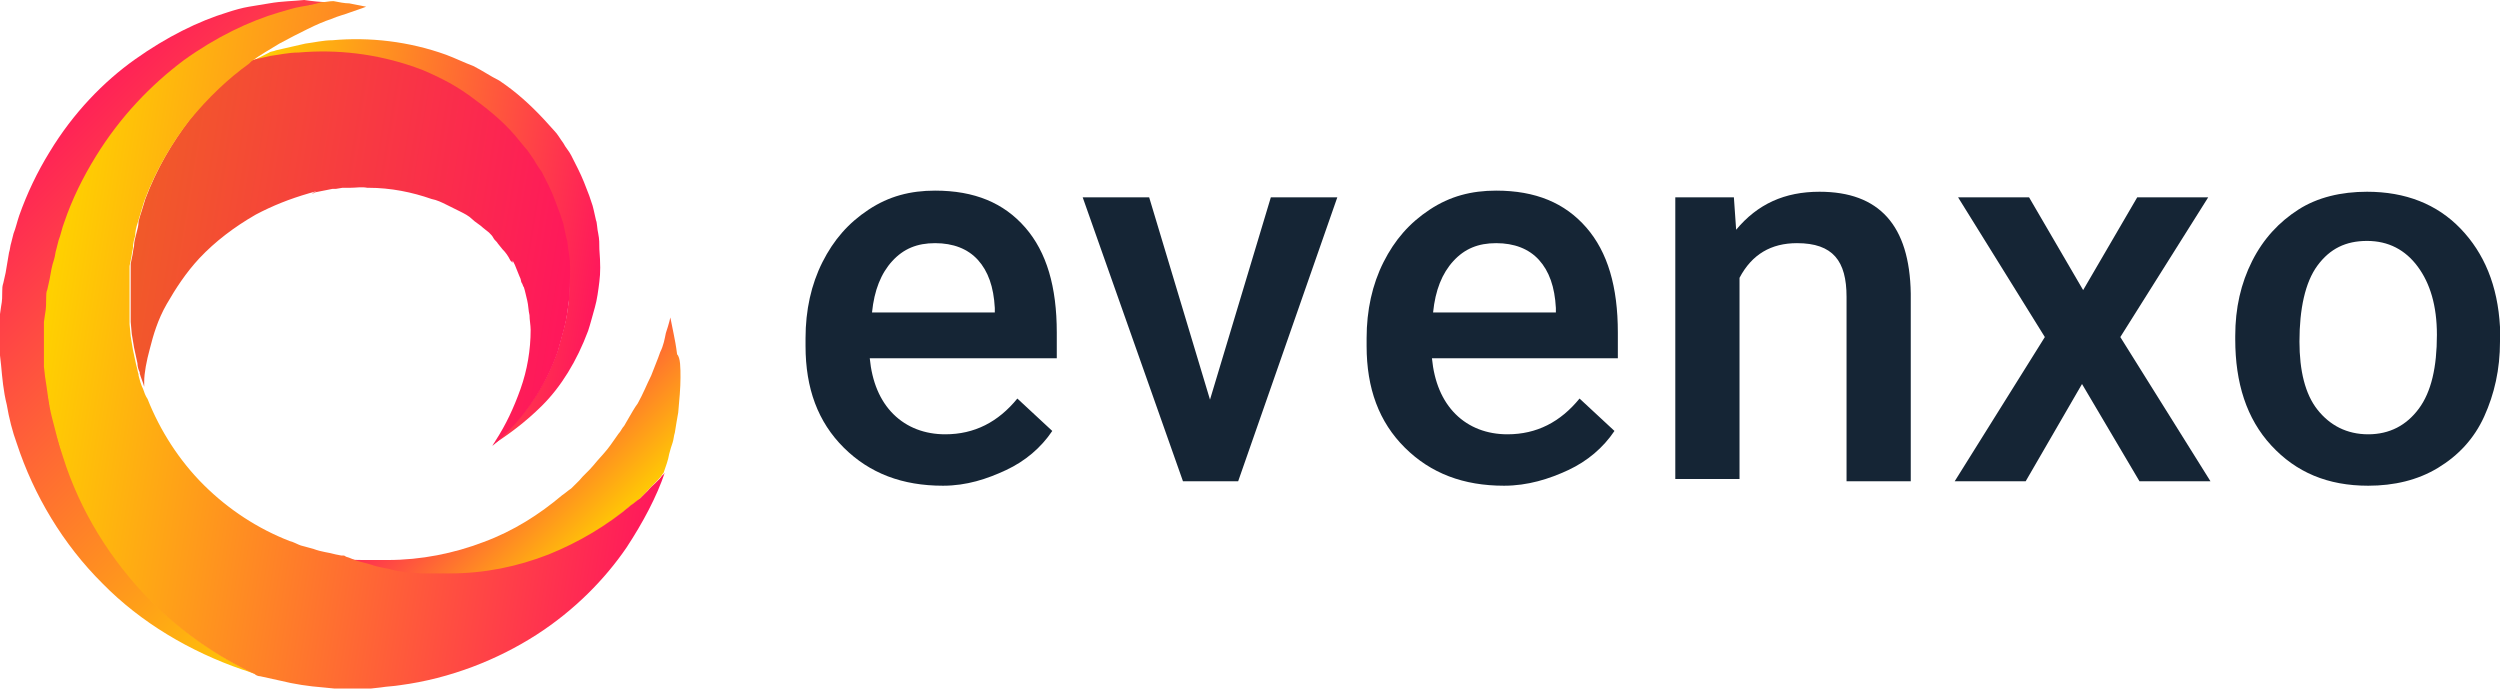
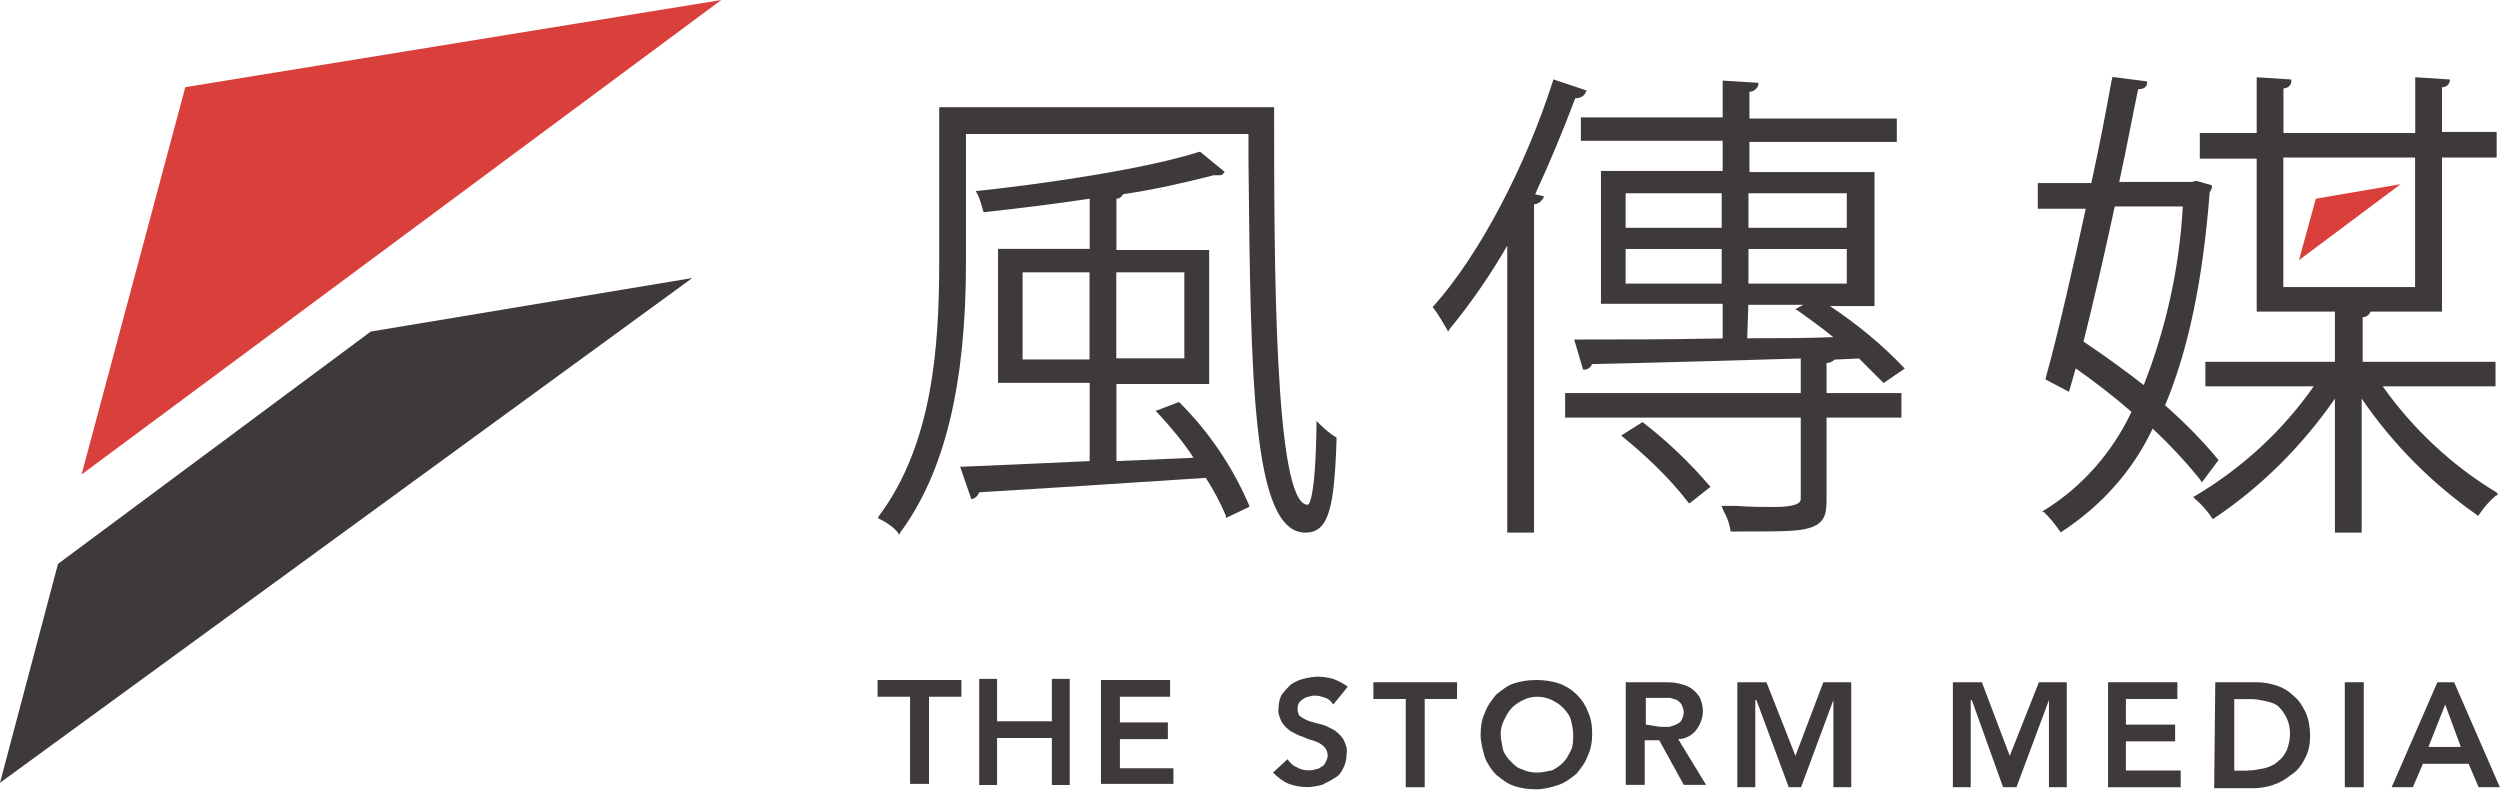
- <svg xmlns="http://www.w3.org/2000/svg" width="236" viewBox="0 0 236 65" fill="none">
-   <path d="M89.018 45.852C85.189 45.852 82.105 44.691 79.659 42.265C77.213 39.838 76.043 36.672 76.043 32.662V31.924C76.043 29.286 76.575 26.859 77.638 24.748C78.702 22.638 80.084 21.055 81.999 19.789C83.913 18.523 85.934 17.995 88.274 17.995C91.996 17.995 94.761 19.156 96.782 21.477C98.803 23.799 99.76 27.07 99.76 31.396V33.823H82.105C82.318 36.039 83.062 37.833 84.339 39.099C85.615 40.365 87.317 40.998 89.231 40.998C91.996 40.998 94.23 39.838 96.038 37.622L99.335 40.682C98.271 42.265 96.782 43.531 94.974 44.375C93.166 45.219 91.252 45.852 89.018 45.852ZM88.274 22.954C86.572 22.954 85.296 23.482 84.232 24.643C83.169 25.804 82.531 27.386 82.318 29.497H93.91V29.075C93.804 27.07 93.272 25.593 92.315 24.537C91.358 23.482 89.975 22.954 88.274 22.954Z" fill="#152535" class="logo-color" />
-   <path d="M114.224 37.727L119.967 18.628H126.242L116.883 45.43H111.672L102.206 18.628H108.481L114.224 37.727Z" fill="#152535" class="logo-color" />
-   <path d="M141.983 45.852C138.154 45.852 135.07 44.691 132.624 42.265C130.178 39.838 129.008 36.672 129.008 32.662V31.924C129.008 29.286 129.54 26.859 130.603 24.748C131.667 22.638 133.049 21.055 134.964 19.789C136.878 18.523 138.899 17.995 141.239 17.995C144.961 17.995 147.726 19.156 149.747 21.477C151.768 23.799 152.725 27.07 152.725 31.396V33.823H135.176C135.389 36.039 136.134 37.833 137.41 39.099C138.686 40.365 140.388 40.998 142.302 40.998C145.067 40.998 147.301 39.838 149.109 37.622L152.406 40.682C151.342 42.265 149.853 43.531 148.045 44.375C146.237 45.219 144.216 45.852 141.983 45.852ZM141.239 22.954C139.537 22.954 138.261 23.482 137.197 24.643C136.134 25.804 135.495 27.386 135.283 29.497H146.875V29.075C146.769 27.07 146.237 25.593 145.28 24.537C144.323 23.482 142.94 22.954 141.239 22.954Z" fill="#152535" class="logo-color" />
-   <path d="M163.679 18.628L163.892 21.688C165.912 19.261 168.465 18.101 171.762 18.101C177.399 18.101 180.27 21.266 180.376 27.703V45.43H174.314V28.019C174.314 26.331 173.995 25.065 173.251 24.221C172.506 23.377 171.336 22.954 169.635 22.954C167.189 22.954 165.381 24.01 164.211 26.226V45.219H158.148V18.628H163.679Z" fill="#152535" class="logo-color" />
-   <path d="M196.649 27.386L201.754 18.628H208.454L200.158 31.818L208.667 45.43H201.966L196.542 36.25L191.225 45.43H184.524L193.033 31.818L184.843 18.628H191.544L196.649 27.386Z" fill="#152535" class="logo-color" />
-   <path d="M211.007 31.713C211.007 29.075 211.539 26.753 212.602 24.643C213.666 22.532 215.155 20.95 216.963 19.789C218.771 18.628 221.004 18.101 223.45 18.101C227.066 18.101 230.044 19.261 232.278 21.583C234.511 23.904 235.787 26.964 236 30.868V32.24C236 34.878 235.468 37.2 234.511 39.31C233.554 41.42 232.065 43.003 230.151 44.164C228.236 45.325 226.003 45.852 223.557 45.852C219.728 45.852 216.75 44.586 214.41 42.053C212.07 39.521 211.007 36.144 211.007 32.029V31.713ZM217.069 32.24C217.069 34.984 217.601 37.2 218.771 38.677C219.941 40.154 221.536 40.998 223.557 40.998C225.577 40.998 227.173 40.154 228.343 38.571C229.512 36.989 230.044 34.667 230.044 31.607C230.044 28.864 229.406 26.753 228.236 25.17C227.066 23.588 225.471 22.743 223.45 22.743C221.43 22.743 219.941 23.482 218.771 25.065C217.601 26.648 217.069 29.18 217.069 32.24Z" fill="#152535" class="logo-color" />
-   <path d="M64.238 35.666C64.238 36.615 64.132 37.776 64.025 38.937C63.919 39.57 63.813 40.098 63.706 40.836C63.6 41.153 63.6 41.469 63.494 41.786C63.387 42.102 63.281 42.419 63.175 42.841C63.068 43.474 62.856 44.002 62.643 44.635C62.536 44.74 62.43 44.952 62.324 45.057C61.898 45.585 61.367 46.007 60.941 46.534C60.728 46.745 60.41 47.062 60.197 47.273C59.878 47.484 59.665 47.695 59.346 47.906C57.112 49.805 54.56 51.388 51.582 52.549C48.711 53.71 45.52 54.343 42.223 54.343C41.797 54.343 41.372 54.343 40.947 54.343H40.521H40.415H40.202H39.777C39.245 54.237 38.713 54.237 38.181 54.237C37.969 54.237 37.65 54.237 37.437 54.132L36.905 54.026C36.161 53.815 35.523 53.815 34.778 53.499L33.608 53.182C33.183 53.077 32.864 52.865 32.438 52.76C32.332 52.76 32.226 52.654 32.226 52.654C32.438 52.654 32.545 52.654 32.757 52.76C33.289 52.865 33.821 52.865 34.246 52.865H34.672H34.884H34.991H35.416C35.842 52.865 36.267 52.865 36.586 52.865C39.777 52.865 42.861 52.232 45.626 51.177C48.498 50.122 50.944 48.539 53.071 46.745C53.39 46.534 53.603 46.323 53.922 46.112C54.135 45.901 54.454 45.585 54.666 45.374C55.092 44.846 55.623 44.424 56.049 43.896C56.474 43.369 56.9 42.947 57.325 42.419C57.751 41.892 58.07 41.364 58.389 40.942C58.601 40.731 58.708 40.414 58.92 40.203C59.027 39.992 59.24 39.676 59.346 39.465C59.665 38.937 59.878 38.515 60.197 38.093C60.728 37.143 61.048 36.299 61.473 35.455C61.792 34.611 62.111 33.872 62.324 33.239C62.643 32.606 62.749 31.973 62.856 31.445C63.175 30.495 63.281 29.968 63.281 29.968C63.281 29.968 63.387 30.495 63.6 31.551C63.706 32.078 63.813 32.606 63.919 33.45C64.238 33.767 64.238 34.716 64.238 35.666Z" fill="url(#paint0_linear)" />
-   <path d="M56.58 26.591C56.474 27.435 56.367 28.279 56.155 29.018C55.942 29.757 55.729 30.601 55.517 31.234C54.453 34.083 52.964 36.51 51.156 38.304C49.561 39.887 47.965 41.047 46.476 41.997C47.008 41.575 47.54 41.047 48.178 40.414C49.986 38.515 51.581 36.088 52.645 33.133C52.858 32.395 53.07 31.551 53.283 30.812C53.496 29.968 53.602 29.124 53.709 28.279C53.709 27.435 53.815 26.591 53.709 25.642C53.709 25.114 53.602 24.586 53.602 24.164C53.496 23.742 53.496 23.109 53.389 22.793L53.177 21.843L53.07 21.315L52.858 20.682L52.751 20.366C52.432 19.521 52.113 18.572 51.688 17.728L51.05 16.461C50.837 16.039 50.518 15.617 50.305 15.195C49.986 14.773 49.773 14.351 49.454 14.034L48.497 12.874C47.221 11.396 45.732 10.13 44.137 9.075C43.286 8.547 42.541 8.02 41.691 7.598C40.84 7.176 39.989 6.754 39.032 6.437C35.416 5.171 31.693 4.749 28.077 5.065C27.226 5.065 26.269 5.276 25.418 5.382C24.993 5.487 24.461 5.593 24.036 5.698L23.504 5.804L23.61 5.698H23.717H23.823H23.929L24.142 5.593L24.78 5.276L24.993 5.171L25.418 4.96C25.525 4.854 25.844 4.854 26.056 4.749L27.439 4.432C27.864 4.327 28.396 4.221 28.822 4.116C29.672 4.01 30.523 3.799 31.374 3.799C34.884 3.482 38.606 3.905 42.116 5.171C42.967 5.487 43.818 5.909 44.668 6.226C45.519 6.648 46.264 7.176 47.115 7.598C48.71 8.653 50.093 9.919 51.369 11.291L52.326 12.346C52.645 12.663 52.858 13.085 53.177 13.507C53.389 13.929 53.709 14.245 53.921 14.668L54.559 15.934C54.985 16.778 55.304 17.622 55.623 18.466L55.729 18.783L55.942 19.416L56.048 19.838L56.261 20.788C56.367 20.999 56.367 21.632 56.474 22.054C56.58 22.581 56.58 23.003 56.58 23.531C56.686 24.903 56.686 25.747 56.58 26.591Z" fill="url(#paint1_linear)" />
-   <path d="M53.709 28.384C53.602 29.229 53.496 30.073 53.283 30.917C53.071 31.656 52.858 32.5 52.645 33.238C51.582 36.193 49.986 38.62 48.178 40.519C47.647 41.047 47.115 41.574 46.477 42.102C46.583 41.891 46.689 41.785 46.796 41.574C47.753 40.097 48.497 38.514 49.136 36.721C49.774 34.927 50.093 33.027 50.093 31.128C50.093 30.706 49.986 30.178 49.986 29.756C49.88 29.334 49.88 28.806 49.774 28.384C49.667 27.962 49.561 27.435 49.455 27.118C49.348 27.013 49.348 26.802 49.242 26.696C49.136 26.485 49.242 26.485 49.029 26.063L48.604 25.008L48.391 24.586C48.391 24.691 48.391 24.691 48.391 24.797L48.285 24.691L48.178 24.586C47.966 24.164 47.753 23.847 47.434 23.531L47.008 23.003C46.902 22.792 46.689 22.686 46.583 22.475C46.477 22.264 46.37 22.159 46.157 21.948L45.626 21.526C45.307 21.209 44.881 20.998 44.562 20.681C44.243 20.365 43.818 20.154 43.392 19.943C42.967 19.732 42.541 19.521 42.116 19.31C41.691 19.099 41.265 18.888 40.733 18.782C38.925 18.149 36.905 17.727 34.778 17.727H34.671C34.139 17.622 33.608 17.727 33.076 17.727C32.757 17.727 32.544 17.727 32.331 17.727L31.693 17.832C31.587 17.832 31.481 17.832 31.374 17.832L30.843 17.938L29.779 18.149L29.566 18.255H29.46L29.885 18.044L29.141 18.255C27.333 18.782 25.738 19.415 24.142 20.259C22.122 21.42 20.314 22.792 18.825 24.375C17.548 25.747 16.591 27.224 15.74 28.701C14.889 30.178 14.464 31.656 14.145 32.922C13.826 34.083 13.613 35.243 13.613 35.982C13.613 36.193 13.613 36.298 13.613 36.51C13.507 36.087 13.294 35.665 13.188 35.243C13.188 35.243 13.188 35.243 13.188 35.138C13.081 34.927 12.975 34.61 12.975 34.294C12.869 33.766 12.762 33.344 12.656 32.816L12.55 32.183L12.443 31.55L12.337 30.389V30.073V29.967V29.862V29.229C12.337 28.701 12.337 28.279 12.337 27.751C12.337 27.54 12.337 27.224 12.337 27.013V26.485C12.337 26.169 12.337 25.747 12.337 25.43C12.337 25.219 12.337 25.113 12.337 24.902L12.443 24.375C12.55 23.953 12.55 23.636 12.656 23.214C12.656 22.792 12.762 22.475 12.869 22.053C12.975 21.631 13.081 21.315 13.081 20.893C13.188 20.471 13.294 20.154 13.4 19.837C13.507 19.521 13.613 19.099 13.72 18.782C14.783 15.933 16.272 13.401 17.974 11.185C19.675 8.969 21.59 7.175 23.61 5.803C23.61 5.803 23.61 5.803 23.717 5.698L24.142 5.592C24.568 5.487 25.099 5.381 25.525 5.276C26.376 5.17 27.227 4.959 28.184 4.959C31.8 4.643 35.522 5.065 39.138 6.331C40.095 6.647 40.946 7.07 41.797 7.492C42.648 7.914 43.499 8.441 44.243 8.969C45.839 10.13 47.328 11.29 48.604 12.768L49.561 13.928C49.88 14.245 50.093 14.667 50.412 15.089C50.624 15.511 50.944 15.933 51.156 16.25L51.794 17.516C52.22 18.36 52.539 19.31 52.858 20.154L52.964 20.471L53.177 21.104L53.283 21.631L53.496 22.581C53.602 22.792 53.602 23.425 53.709 23.953C53.815 24.48 53.815 25.008 53.815 25.43C53.815 26.696 53.815 27.435 53.709 28.384Z" fill="url(#paint2_linear)" />
-   <path d="M31.162 0.211C31.375 0.211 31.481 0.211 31.587 0.211C31.162 0.211 30.843 0.317 30.417 0.317C29.779 0.422 29.141 0.528 28.503 0.739C27.759 0.844 27.12 1.055 26.482 1.266C23.611 2.11 20.526 3.588 17.442 5.804C14.358 8.019 11.486 11.079 9.146 14.878C7.977 16.778 7.019 18.888 6.169 21.104C5.956 21.631 5.849 22.265 5.637 22.792L5.424 23.636C5.318 23.953 5.318 24.27 5.211 24.586C5.105 25.219 4.999 25.852 4.786 26.485L4.573 27.435C4.573 27.752 4.573 27.963 4.467 28.174C4.467 28.701 4.361 29.229 4.361 29.756L4.254 30.495V30.601V31.023V31.761C4.254 32.395 4.254 33.028 4.254 33.661V34.61L4.361 35.56C4.573 36.826 4.573 38.093 4.999 39.359C5.318 40.625 5.53 41.891 6.062 43.157C7.764 48.222 10.635 52.865 14.358 56.77C17.229 59.618 20.526 61.94 24.142 63.628C23.717 63.523 23.292 63.312 22.866 63.206C17.974 61.518 13.294 58.774 9.678 55.081C5.956 51.388 3.191 46.745 1.595 41.891C1.17 40.73 0.851 39.464 0.638 38.198C0.319 36.932 0.213 35.666 0.106 34.505L0 33.555V32.605C0 31.972 0 31.339 0 30.812V29.968V29.651L0.106 28.912C0.213 28.385 0.213 27.963 0.213 27.435C0.213 27.224 0.213 27.013 0.319 26.696L0.532 25.747C0.638 25.114 0.744 24.48 0.851 23.847C0.957 23.531 0.957 23.214 1.064 22.898L1.276 22.054C1.489 21.526 1.595 20.998 1.808 20.365C2.553 18.255 3.51 16.25 4.68 14.351C6.913 10.658 9.785 7.703 12.762 5.593C15.74 3.482 18.718 2.005 21.484 1.161C22.122 0.95 22.866 0.739 23.504 0.633C24.142 0.528 24.78 0.422 25.419 0.317C26.588 0.106 27.758 0.106 28.716 0C29.46 0.106 30.311 0.211 31.162 0.211Z" fill="url(#paint3_linear)" />
-   <path d="M62.749 44.635C62.004 46.851 60.728 49.278 59.133 51.705C57.112 54.659 54.24 57.614 50.624 59.935C47.008 62.256 42.541 64.05 37.755 64.683C37.117 64.789 36.586 64.789 35.947 64.894L34.99 65H33.927C33.395 65 32.863 65 32.438 65C32.119 65 31.906 65 31.587 65L30.523 64.894C29.141 64.789 27.758 64.578 26.482 64.261L24.567 63.839C24.355 63.839 24.142 63.734 24.036 63.628C20.42 61.94 17.123 59.618 14.251 56.769C10.422 52.865 7.551 48.222 5.955 43.157C5.53 41.891 5.211 40.625 4.892 39.359C4.573 38.093 4.467 36.826 4.254 35.56L4.147 34.61V33.661C4.147 33.028 4.147 32.394 4.147 31.761V30.917V30.495V30.39L4.254 29.651C4.36 29.123 4.36 28.596 4.36 28.068C4.36 27.857 4.36 27.541 4.467 27.329L4.679 26.38C4.786 25.747 4.892 25.114 5.105 24.48C5.211 24.164 5.211 23.847 5.317 23.531L5.53 22.687C5.743 22.159 5.849 21.526 6.062 20.998C6.806 18.782 7.87 16.672 9.04 14.773C11.38 10.974 14.251 8.019 17.335 5.698C20.42 3.482 23.504 2.005 26.375 1.161C27.12 0.95 27.758 0.739 28.396 0.633C29.034 0.528 29.672 0.422 30.311 0.211C30.736 0.211 31.055 0.105 31.48 0.105C32.012 0.211 32.544 0.317 32.969 0.317C34.033 0.528 34.565 0.633 34.565 0.633C34.565 0.633 34.033 0.844 33.076 1.161C32.544 1.372 32.012 1.477 31.268 1.794C30.63 2.005 29.885 2.321 29.034 2.743C28.183 3.166 27.333 3.588 26.375 4.115C25.525 4.643 24.567 5.17 23.717 5.804L23.61 5.909C23.61 5.909 23.61 5.909 23.504 6.015C21.59 7.386 19.675 9.18 17.867 11.396C16.166 13.612 14.677 16.144 13.613 18.994C13.507 19.31 13.4 19.732 13.294 20.049C13.188 20.365 13.081 20.787 12.975 21.104C12.868 21.42 12.762 21.843 12.762 22.265C12.656 22.581 12.55 23.003 12.55 23.425C12.443 23.847 12.443 24.164 12.337 24.586L12.23 25.114C12.23 25.325 12.23 25.43 12.23 25.641C12.23 25.958 12.23 26.38 12.23 26.696V27.224C12.23 27.435 12.23 27.646 12.23 27.963C12.23 28.49 12.23 28.912 12.23 29.44V30.073V30.178C12.23 30.073 12.23 30.073 12.23 30.073V30.178V30.284V30.601L12.337 31.761L12.443 32.394L12.55 33.028C12.656 33.555 12.762 33.977 12.868 34.505C12.975 34.821 12.975 35.032 13.081 35.349C13.081 35.349 13.081 35.349 13.081 35.455C13.188 35.877 13.294 36.299 13.507 36.721C13.613 37.037 13.719 37.354 13.932 37.67C15.102 40.625 16.91 43.474 19.25 45.795C21.59 48.117 24.355 49.911 27.333 51.071C27.758 51.177 28.077 51.388 28.396 51.493L29.566 51.81C30.417 52.127 30.949 52.127 31.693 52.338L32.225 52.443C32.331 52.443 32.331 52.443 32.438 52.443C32.544 52.443 32.65 52.549 32.65 52.549C33.076 52.654 33.395 52.865 33.82 52.971L34.99 53.287C35.841 53.604 36.479 53.604 37.117 53.815L37.649 53.92C37.862 53.92 38.181 54.026 38.394 54.026C38.925 54.026 39.457 54.131 39.989 54.131H40.414H40.627H40.733H41.159C41.584 54.131 42.01 54.131 42.435 54.131C45.732 54.131 48.816 53.498 51.794 52.338C54.666 51.177 57.325 49.594 59.558 47.695C59.877 47.484 60.09 47.273 60.409 47.062C60.622 46.851 60.941 46.534 61.153 46.323C61.579 45.795 62.217 45.373 62.536 44.846C62.536 44.951 62.642 44.74 62.749 44.635Z" fill="url(#paint4_linear)" />
+ <svg xmlns="http://www.w3.org/2000/svg" id="_圖層_1" viewBox="0 0 179.3 56.62" width="236" fill="none">
  <defs>
-     <linearGradient id="paint0_linear" x1="45.076" y1="38.196" x2="57.75" y2="50.831" gradientUnits="userSpaceOnUse">
-       <stop stop-color="#FF175C" />
-       <stop offset="1" stop-color="#FFD100" />
-     </linearGradient>
-     <linearGradient id="paint1_linear" x1="56.842" y1="25.404" x2="21.398" y2="19.623" gradientUnits="userSpaceOnUse">
-       <stop stop-color="#FF175C" />
-       <stop offset="1" stop-color="#FFD100" />
-     </linearGradient>
-     <linearGradient id="paint2_linear" x1="54.205" y1="25.846" x2="13.232" y2="19.164" gradientUnits="userSpaceOnUse">
-       <stop stop-color="#FF175C" />
-       <stop offset="1" stop-color="#F15A29" />
-     </linearGradient>
-     <linearGradient id="paint3_linear" x1="2.882" y1="10.314" x2="41.84" y2="49.155" gradientUnits="userSpaceOnUse">
-       <stop stop-color="#FF175C" />
-       <stop offset="1" stop-color="#FFD100" />
-     </linearGradient>
-     <linearGradient id="paint4_linear" x1="63.863" y1="37.879" x2="4.449" y2="28.19" gradientUnits="userSpaceOnUse">
-       <stop stop-color="#FF175C" />
-       <stop offset="1" stop-color="#FFD100" />
-     </linearGradient>
+     <style type="text/css">
+ .cls-1{fill:#3e3a39;}
+ .cls-1,.cls-2{stroke-width:0px;}
+ .cls-2{fill:#d9403b;}
+ </style>
  </defs>
+   <polygon class="cls-2" points="51.73 0 13.29 6.25 5.85 34.03 51.73 0" />
+   <polygon class="cls-1" points="4.16 40.44 0 56.14 49.65 19.94 26.59 23.78 4.16 40.44" />
+   <path class="cls-1" d="m95.62,50.53c-.16-.24-.32-.4-.56-.48-.24-.08-.48-.16-.72-.16-.16,0-.32,0-.48.08-.16,0-.24.08-.4.16-.08.08-.24.16-.32.32s-.08.32-.08.4c0,.24.08.48.24.56.24.16.4.24.64.32s.56.16.88.24c.32.08.56.24.88.4.24.16.48.4.64.64.16.32.32.72.24,1.04,0,.4-.08.72-.24,1.04-.16.32-.32.56-.64.72-.24.16-.56.32-.88.48-.32.08-.72.16-1.04.16-.48,0-.96-.08-1.36-.24-.4-.16-.8-.48-1.12-.8l1.04-.96c.16.24.4.48.64.56.24.16.56.24.88.24.16,0,.32,0,.48-.08.16,0,.32-.08.4-.16.16-.08.24-.16.32-.32.08-.16.16-.32.16-.48,0-.24-.08-.48-.24-.64s-.4-.32-.64-.4-.56-.16-.88-.32c-.32-.08-.56-.24-.88-.4-.24-.16-.48-.4-.64-.64-.16-.32-.32-.72-.24-1.04,0-.32.08-.72.24-.96.16-.24.4-.48.64-.72.24-.16.56-.32.88-.4.32-.08.72-.16,1.04-.16.4,0,.8.08,1.12.16.4.16.72.32,1.04.56l-1.04,1.28Z" />
+   <polygon class="cls-1" points="100.82 50.13 98.5 50.13 98.5 48.93 104.5 48.93 104.5 50.13 102.18 50.13 102.18 56.46 100.82 56.46 100.82 50.13" />
+   <path class="cls-1" d="m106.19,52.69c0-.56.08-1.12.32-1.6.16-.48.48-.88.8-1.28.4-.32.8-.64,1.28-.8s1.04-.24,1.6-.24,1.12.08,1.6.24c.96.32,1.76,1.12,2.08,2,.24.48.32,1.04.32,1.6s-.08,1.12-.32,1.6c-.16.48-.48.88-.8,1.28-.4.32-.8.64-1.28.8s-1.04.32-1.6.32-1.12-.08-1.6-.24c-.48-.16-.88-.48-1.28-.8-.32-.32-.64-.8-.8-1.2-.16-.56-.32-1.12-.32-1.68m1.44-.08c0,.4.08.72.16,1.12.08.32.32.64.56.88.24.24.48.48.8.56.32.16.72.24,1.04.24.4,0,.72-.08,1.12-.16.32-.16.56-.32.8-.56.24-.24.4-.56.56-.88s.16-.72.16-1.12c0-.32-.08-.72-.16-1.04-.08-.32-.32-.64-.56-.88s-.48-.4-.8-.56-.72-.24-1.04-.24c-.4,0-.72.08-1.04.24-.32.16-.56.32-.8.56s-.4.56-.56.88c-.16.32-.24.64-.24.96" />
+   <path class="cls-1" d="m116.68,48.93h2.64c.32,0,.72,0,1.04.08.32.08.64.16.88.32s.48.4.64.64c.4.8.32,1.68-.24,2.4-.32.4-.8.64-1.28.64l2,3.28h-1.6l-1.76-3.2h-1.04v3.2h-1.36v-7.37h.08Zm2.4,3.2h.56c.16,0,.32-.08.56-.16.16-.08.32-.16.4-.32.08-.16.16-.4.16-.56s-.08-.4-.16-.56c-.08-.16-.24-.24-.32-.32-.16-.08-.32-.08-.48-.16h-1.76v1.92l1.04.16Z" />
+   <polygon class="cls-1" points="124.6 48.93 126.69 48.93 128.77 54.21 130.77 48.93 132.77 48.93 132.77 56.46 131.49 56.46 131.49 50.21 131.49 50.21 129.17 56.46 128.29 56.46 125.97 50.21 125.89 50.21 125.89 56.46 124.6 56.46 124.6 48.93" />
+   <polygon class="cls-1" points="140.06 48.93 142.14 48.93 144.14 54.21 146.23 48.93 148.23 48.93 148.23 56.46 146.95 56.46 146.95 50.21 146.95 50.21 144.62 56.46 143.66 56.46 141.42 50.21 141.34 50.21 141.34 56.46 140.06 56.46 140.06 48.93" />
+   <polygon class="cls-1" points="151.19 48.93 156.16 48.93 156.16 50.13 152.47 50.13 152.47 51.97 156 51.97 156 53.17 152.47 53.17 152.47 55.26 156.4 55.26 156.4 56.46 151.19 56.46 151.19 48.93" />
+   <path class="cls-1" d="m158.88,48.93h2.96c.48,0,.96.08,1.44.24.48.16.88.4,1.2.72.4.32.64.72.88,1.2.24.56.32,1.12.32,1.68s-.08,1.12-.4,1.68c-.24.48-.56.88-.96,1.12-.4.32-.8.56-1.28.72-.48.16-.96.24-1.44.24h-2.8l.08-7.61Zm2.32,6.33c.4,0,.8-.08,1.2-.16.32-.08.72-.24.96-.48.32-.24.48-.48.64-.8.16-.4.24-.8.24-1.2s-.08-.8-.24-1.12-.32-.56-.56-.8c-.24-.24-.56-.32-.88-.4-.4-.08-.72-.16-1.12-.16h-1.2v5.13h.96Z" />
+   <rect class="cls-1" x="168.17" y="48.93" width="1.36" height="7.53" />
+   <path class="cls-1" d="m174.81,48.93h1.2l3.28,7.53h-1.52l-.72-1.68h-3.28l-.72,1.68h-1.52l3.28-7.53Zm1.68,4.64l-1.12-3.04-1.2,3.04h2.32Z" />
+   <path class="cls-1" d="m95.86,31.39c-.4-.24-.8-.56-1.2-.96l-.24-.24v.32c-.08,5.45-.56,5.69-.64,5.69-2.4,0-2.4-17.78-2.4-28.35v-.16h-24.02v11.05c0,6.17-.48,13.13-4.32,18.26l-.08.16.16.08c.48.24.96.56,1.28.96l.08.16.08-.16c3.2-4.32,4.72-10.65,4.72-19.38v-9.21h20.26v1.84c.16,15.54.24,26.75,4.08,26.75,1.68,0,2.08-1.76,2.24-6.73v-.08h0Z" />
+   <path class="cls-1" d="m84.56,28.83h0l-1.68.64.16.16c.96,1.04,1.84,2.08,2.56,3.2l-5.53.24v-5.53h6.65v-9.61h-6.65v-3.68c.24,0,.4-.16.48-.32,2.16-.32,4.32-.8,6.49-1.36h.32c.16,0,.32,0,.4-.16l.08-.08-1.76-1.44h-.08c-3.76,1.2-10.65,2.24-15.86,2.8h-.16l.08.16c.24.4.32.88.48,1.36h.08c2.24-.24,4.88-.56,7.53-.96v3.6h-6.57v9.61h6.57v5.61c-3.6.16-6.89.32-9.13.4h-.16l.8,2.32h.08c.24-.08.4-.24.48-.48,4-.24,10.25-.64,16.26-1.04.56.88,1.04,1.76,1.44,2.72v.16l1.68-.8v-.08c-1.2-2.8-2.88-5.29-5.05-7.45m-6.41-3.04h-4.8v-6.25h4.8v6.25Zm1.92-6.25h4.88v6.17h-4.88v-6.17Z" />
+   <path class="cls-1" d="m112.99,7.05c.32,0,.64-.16.72-.4l.08-.16-2.4-.8v.08c-2,6.25-5.29,12.49-8.57,16.18l-.08.08.08.08c.32.4.72,1.12.96,1.52l.08.16.08-.16c1.52-1.84,2.96-3.92,4.16-6.01v20.58h1.92V14.65c.24,0,.48-.16.64-.4l.08-.16-.64-.16c1.04-2.24,2-4.56,2.88-6.89" />
+   <path class="cls-1" d="m117.8,30.27h0l-1.52.96.08.08c1.76,1.44,3.36,2.96,4.72,4.72l.08.08,1.52-1.2-.08-.08c-1.44-1.68-3.04-3.2-4.8-4.56" />
+   <path class="cls-1" d="m131.01,26.03c.24,0,.4-.08.56-.24l1.76-.08c.56.56,1.12,1.12,1.68,1.68l.08.08,1.52-1.04-.08-.08c-1.6-1.68-3.36-3.12-5.29-4.4h3.2v-9.61h-8.97v-2.16h10.57v-1.68h-10.57v-1.92c.32,0,.56-.24.64-.48v-.16l-2.56-.16v2.64h-10.17v1.68h10.17v2.16h-8.73v9.53h8.73v2.48c-3.84.08-7.53.08-10.49.08h-.16l.64,2.16h.08c.24,0,.48-.16.56-.4,4-.08,9.61-.24,14.97-.4v2.48h-16.9v1.76h16.9v5.85q0,.56-1.92.56c-.72,0-1.68,0-2.72-.08h-1.04l.16.4c.24.4.4.88.48,1.36v.08h.08c3.6,0,4.72,0,5.53-.24,1.12-.32,1.28-.96,1.28-2v-5.93h5.37v-1.76h-5.37v-2.16Zm-5.61-12.17h7.05v2.48h-7.05v-2.48Zm0,4h7.05v2.48h-7.05v-2.48Zm0,4h3.92l-.56.32.16.08c.64.48,1.6,1.12,2.56,1.92-2,.08-4.08.08-6.09.08h-.08l.08-2.4Zm-1.92-1.52h-6.89v-2.48h6.89v2.48Zm0-4h-6.89v-2.48h6.89v2.48Z" />
+   <polygon class="cls-2" points="172.17 13.21 166.09 14.25 164.88 18.66 172.17 13.21" />
+   <path class="cls-1" d="m179.06,35.32c-3.2-1.92-6.01-4.56-8.17-7.61h8.09v-1.76h-9.53v-3.2c.24,0,.48-.16.56-.4h5.13v-11.05h3.92v-1.84h-3.92v-3.2c.32,0,.56-.24.56-.48v-.08l-2.48-.16v4h-9.45v-3.2c.32,0,.56-.24.56-.48v-.16l-2.48-.16v4h-4.08v1.84h4.08v10.97h5.61v3.6h-9.29v1.76h7.77c-2.24,3.2-5.13,5.85-8.49,7.85l-.16.08.16.16c.48.4.88.88,1.2,1.36l.08.08.08-.08c3.36-2.24,6.33-5.21,8.65-8.57v9.61h1.92v-9.61c2.24,3.28,5.05,6.09,8.25,8.33l.08.08.08-.08c.32-.48.72-.96,1.2-1.36l.16-.08-.08-.16Zm-5.85-14.73h-9.45v-9.29h9.45v9.29Z" />
+   <path class="cls-1" d="m157.92,34.59l1.2-1.6-.08-.08c-1.12-1.36-2.4-2.64-3.76-3.84,1.68-4,2.72-9.05,3.2-15.3.08-.08.16-.24.16-.4v-.08l-1.12-.32-.32.08h-5.21c.56-2.56.96-4.8,1.36-6.65.4,0,.64-.16.64-.48v-.08l-2.48-.32-.08.32c-.4,2.24-.88,4.72-1.44,7.29h-3.84v1.84h3.44c-.8,3.68-1.92,8.73-2.88,12.17v.08l1.68.88.48-1.68c1.36.96,2.72,2,4,3.12-1.36,2.88-3.52,5.37-6.25,7.05l-.16.08.16.08c.4.4.8.88,1.12,1.36l.08.08.08-.08c2.8-1.84,5.05-4.32,6.49-7.37,1.2,1.12,2.32,2.32,3.36,3.6l.16.24Zm-8.49-10.09c.72-2.88,1.52-6.33,2.24-9.69h4.88c-.24,4.4-1.2,8.73-2.8,12.81-1.44-1.12-2.88-2.16-4.32-3.12" />
+   <polygon class="cls-1" points="65.27 49.97 62.94 49.97 62.94 48.77 68.95 48.77 68.95 49.97 66.63 49.97 66.63 56.22 65.27 56.22 65.27 49.97" />
+   <polygon class="cls-1" points="78.96 48.77 83.92 48.77 83.92 49.97 80.32 49.97 80.32 51.81 83.76 51.81 83.76 53.01 80.32 53.01 80.32 55.1 84.16 55.1 84.16 56.22 78.96 56.22 78.96 48.77" />
+   <polygon class="cls-1" points="75.44 48.69 75.44 51.73 71.51 51.73 71.51 48.69 70.23 48.69 70.23 56.3 71.51 56.3 71.51 52.93 75.44 52.93 75.44 56.3 76.72 56.3 76.72 48.69 75.44 48.69" />
</svg>
